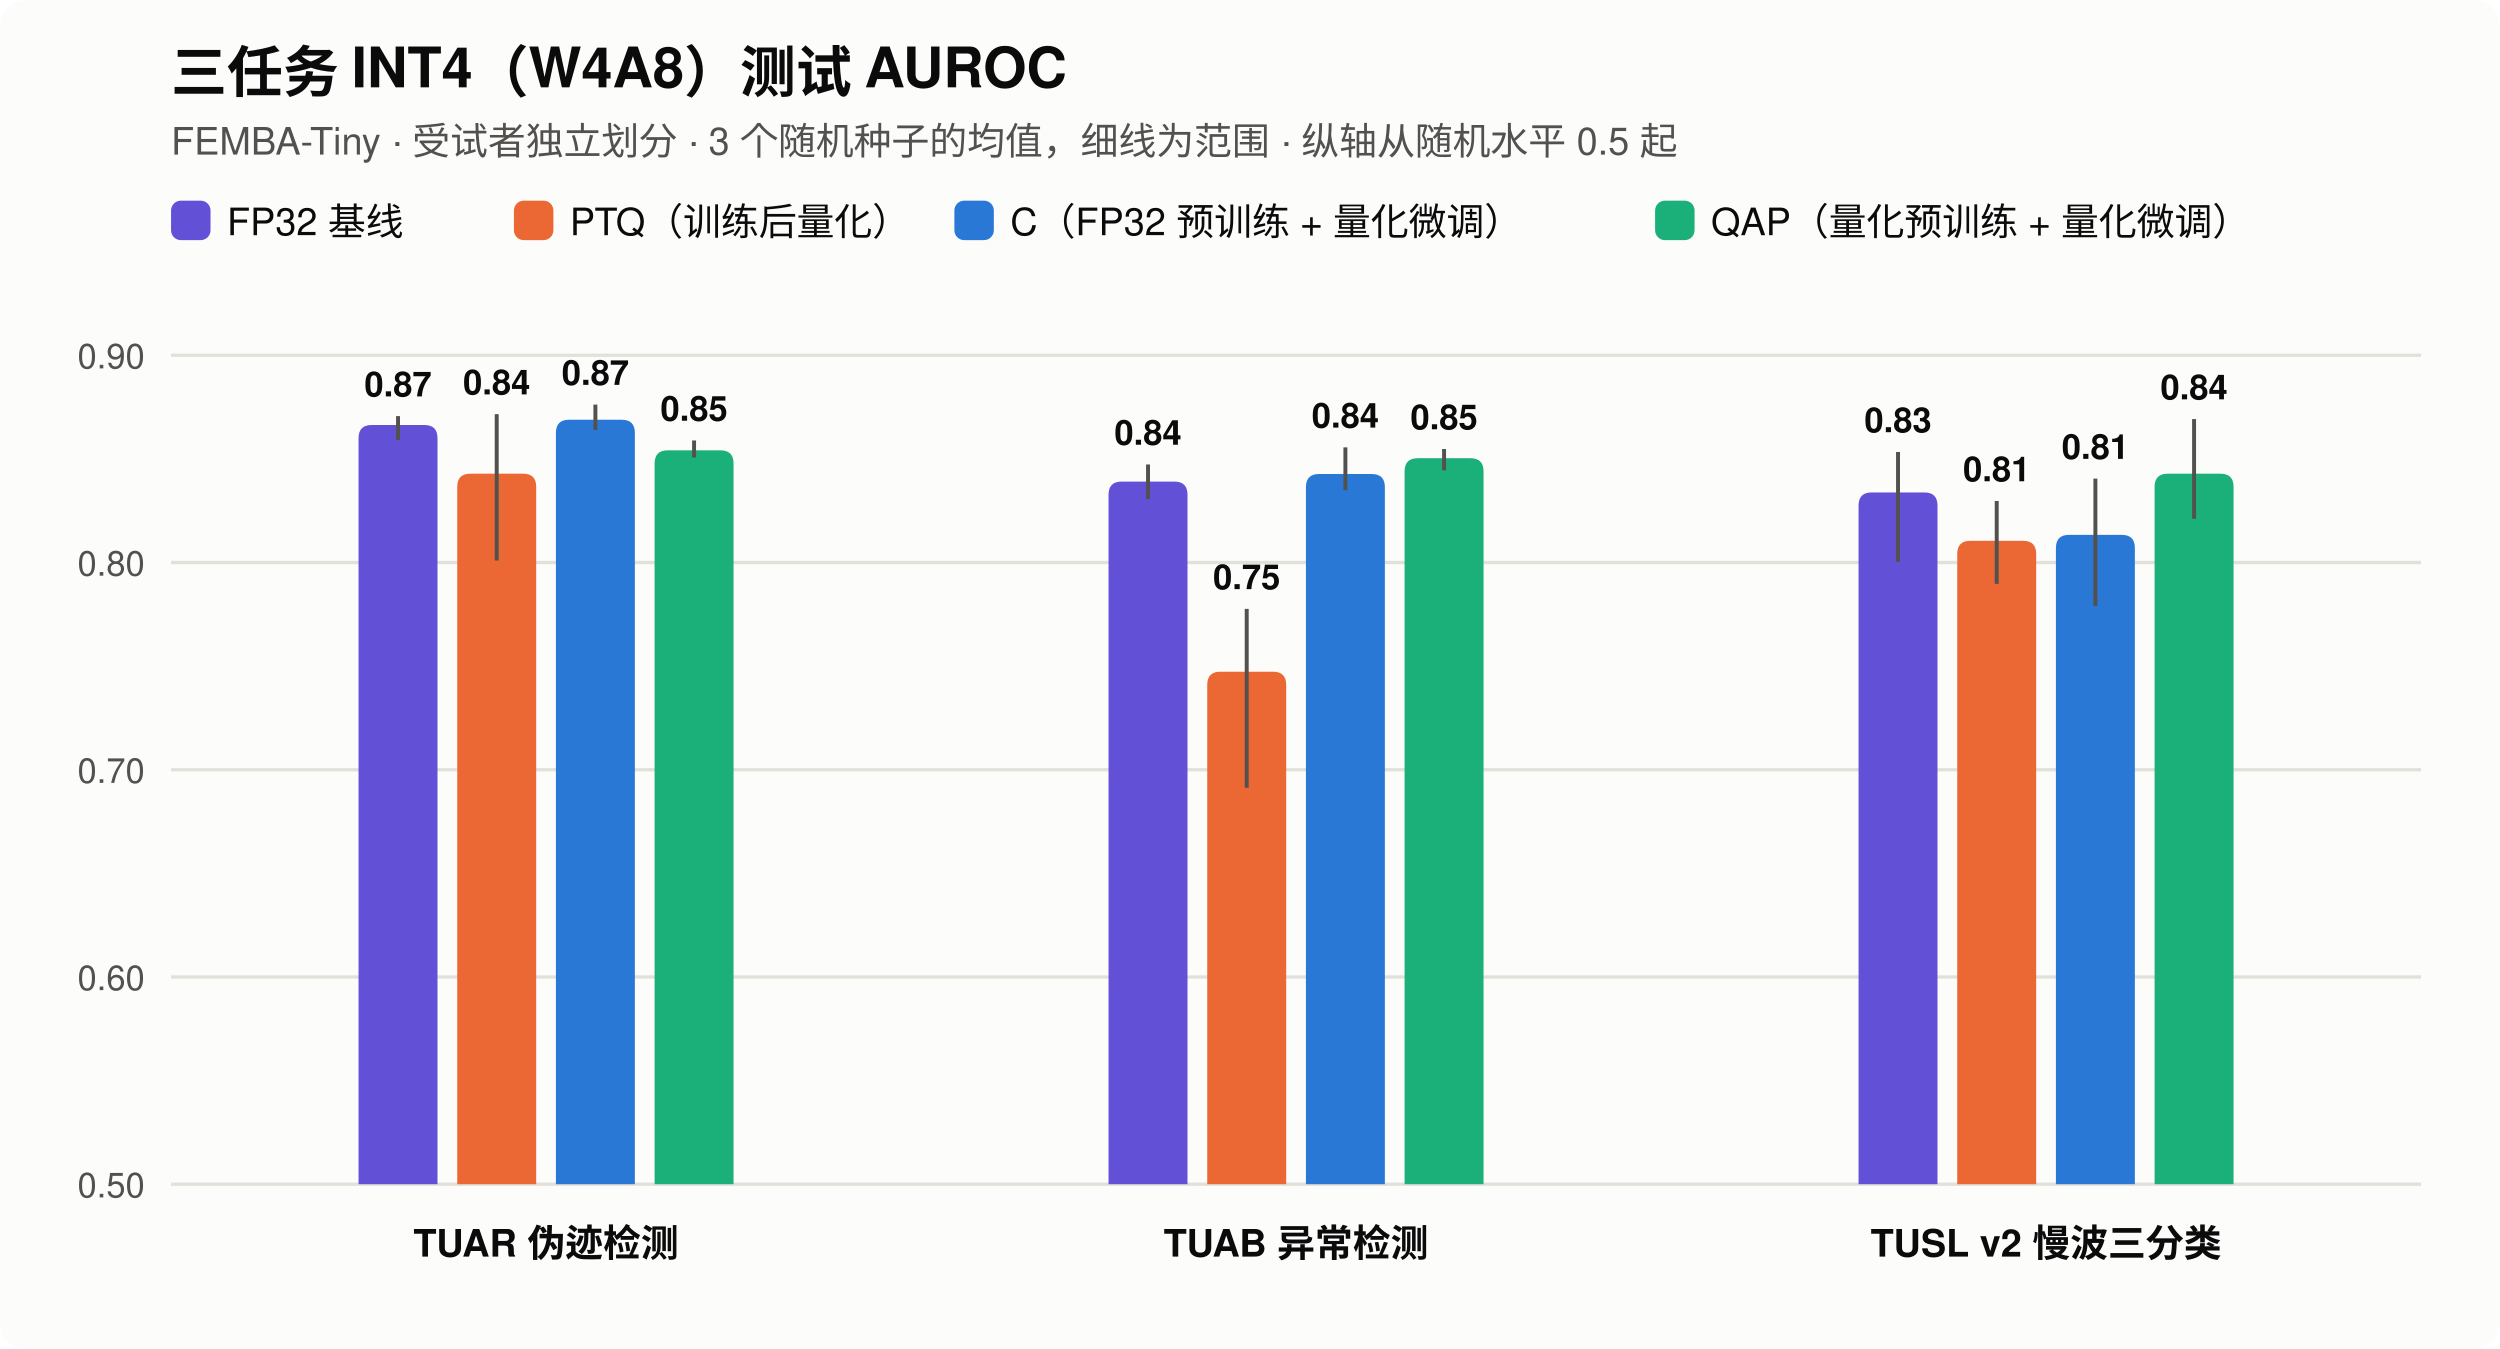
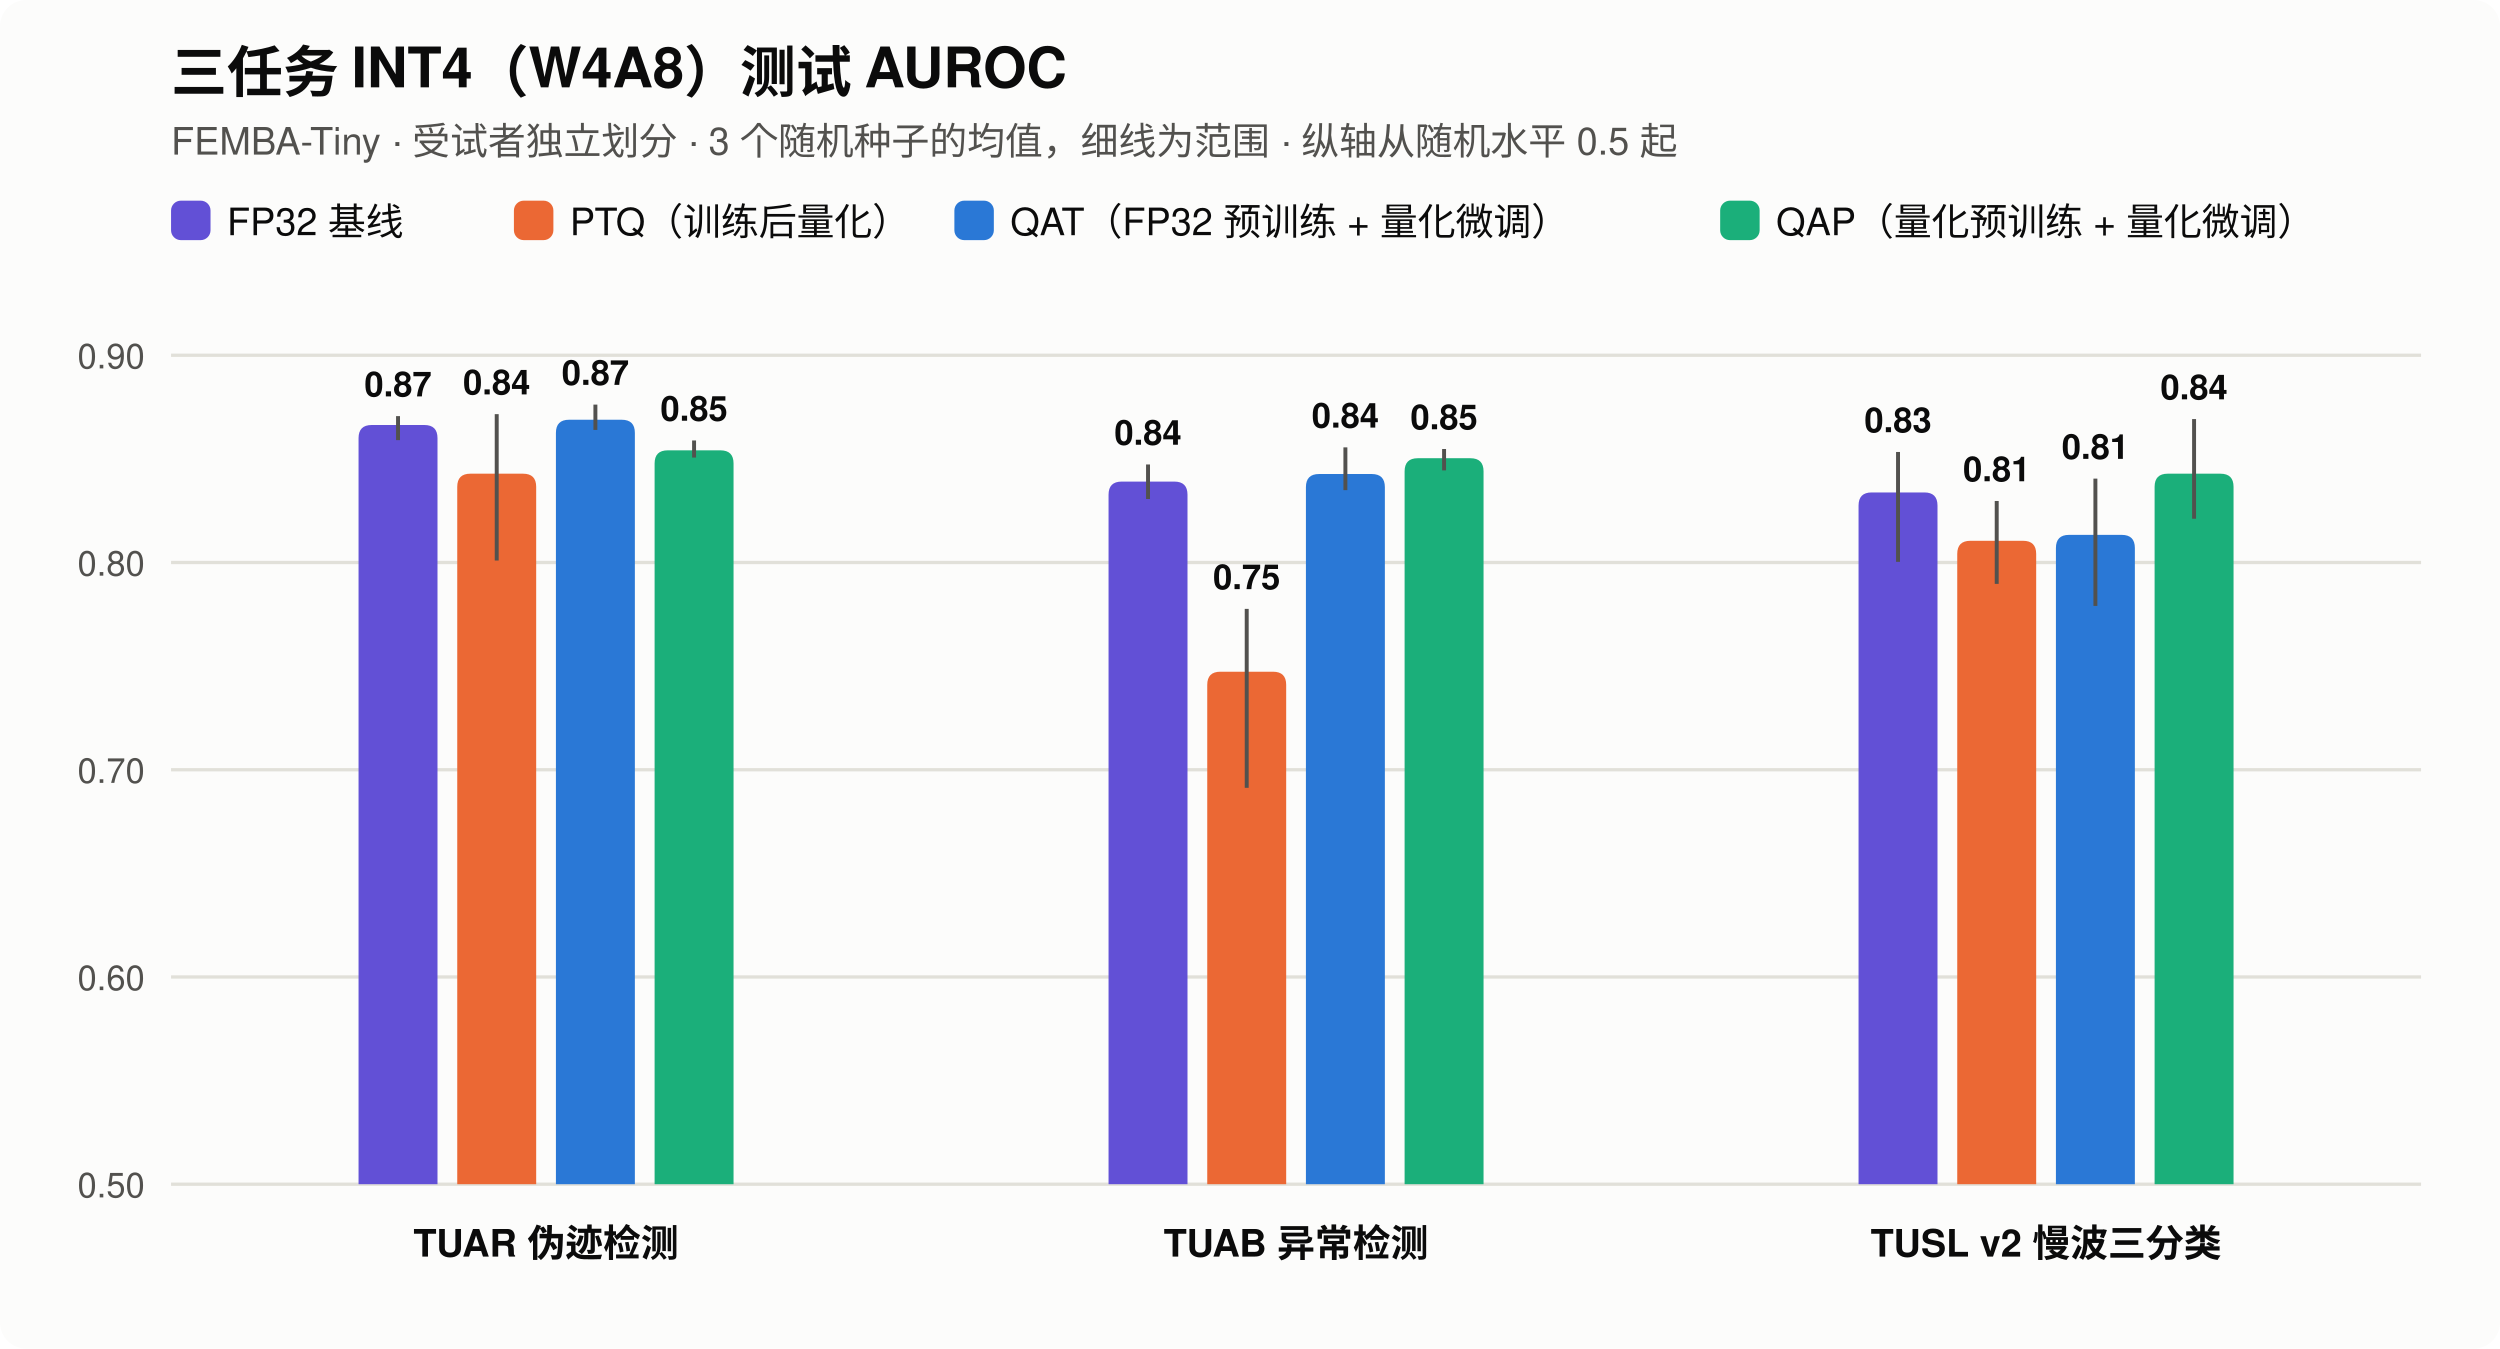
<svg xmlns="http://www.w3.org/2000/svg" viewBox="0 0 760 410" width="760" height="410" role="img">
  <rect width="760" height="410" fill="#fcfcfb" rx="8" />
  <text x="52" y="28" font-size="17" fill="#0b0b0b" text-anchor="start" font-weight="600" font-family="-apple-system, BlinkMacSystemFont, Segoe UI, Helvetica, Arial, sans-serif">三任务 INT4（W4A8）测试 AUROC</text>
  <text x="52" y="47" font-size="11.5" fill="#52514e" text-anchor="start" font-family="-apple-system, BlinkMacSystemFont, Segoe UI, Helvetica, Arial, sans-serif">FEMBA-Tiny · 受试者独立划分 · 3 个随机种子的均值，细线为范围 · 纵轴从随机水平 0.5 起</text>
  <rect x="52" y="61" width="12" height="12" rx="3" fill="#6250d6" />
  <text x="69" y="71.5" font-size="11.5" fill="#0b0b0b" text-anchor="start" font-family="-apple-system, BlinkMacSystemFont, Segoe UI, Helvetica, Arial, sans-serif">FP32 基线</text>
  <rect x="156.23" y="61" width="12" height="12" rx="3" fill="#eb6834" />
  <text x="173.23" y="71.5" font-size="11.5" fill="#0b0b0b" text-anchor="start" font-family="-apple-system, BlinkMacSystemFont, Segoe UI, Helvetica, Arial, sans-serif">PTQ（训练后量化）</text>
  <rect x="290.13" y="61" width="12" height="12" rx="3" fill="#2a78d6" />
-   <text x="307.13" y="71.5" font-size="11.5" fill="#0b0b0b" text-anchor="start" font-family="-apple-system, BlinkMacSystemFont, Segoe UI, Helvetica, Arial, sans-serif">C（FP32 预训练 + 量化微调）</text>
-   <rect x="503.15" y="61" width="12" height="12" rx="3" fill="#1baf7a" />
-   <text x="520.15" y="71.5" font-size="11.5" fill="#0b0b0b" text-anchor="start" font-family="-apple-system, BlinkMacSystemFont, Segoe UI, Helvetica, Arial, sans-serif">QAP（量化预训练 + 量化微调）</text>
+   <text x="307.13" y="71.5" font-size="11.5" fill="#0b0b0b" text-anchor="start" font-family="-apple-system, BlinkMacSystemFont, Segoe UI, Helvetica, Arial, sans-serif">QAT（FP32 预训练 + 量化微调）</text>
+   <rect x="522.93" y="61" width="12" height="12" rx="3" fill="#1baf7a" />
+   <text x="539.93" y="71.5" font-size="11.5" fill="#0b0b0b" text-anchor="start" font-family="-apple-system, BlinkMacSystemFont, Segoe UI, Helvetica, Arial, sans-serif">QAP（量化预训练 + 量化微调）</text>
  <line x1="52" y1="360.0" x2="736" y2="360.0" stroke="#e1e0d9" stroke-width="1" />
  <text x="44" y="364.0" font-size="10.5" fill="#52514e" text-anchor="end" font-family="-apple-system, BlinkMacSystemFont, Segoe UI, Helvetica, Arial, sans-serif">0.50</text>
  <line x1="52" y1="297.0" x2="736" y2="297.0" stroke="#e1e0d9" stroke-width="1" />
  <text x="44" y="301.0" font-size="10.5" fill="#52514e" text-anchor="end" font-family="-apple-system, BlinkMacSystemFont, Segoe UI, Helvetica, Arial, sans-serif">0.60</text>
  <line x1="52" y1="234.0" x2="736" y2="234.0" stroke="#e1e0d9" stroke-width="1" />
  <text x="44" y="238.0" font-size="10.5" fill="#52514e" text-anchor="end" font-family="-apple-system, BlinkMacSystemFont, Segoe UI, Helvetica, Arial, sans-serif">0.70</text>
  <line x1="52" y1="171.0" x2="736" y2="171.0" stroke="#e1e0d9" stroke-width="1" />
  <text x="44" y="175.0" font-size="10.5" fill="#52514e" text-anchor="end" font-family="-apple-system, BlinkMacSystemFont, Segoe UI, Helvetica, Arial, sans-serif">0.80</text>
  <line x1="52" y1="108.0" x2="736" y2="108.0" stroke="#e1e0d9" stroke-width="1" />
  <text x="44" y="112.0" font-size="10.5" fill="#52514e" text-anchor="end" font-family="-apple-system, BlinkMacSystemFont, Segoe UI, Helvetica, Arial, sans-serif">0.90</text>
  <path d="M109.0,360 V133.2 Q109.0,129.2 113.0,129.2 H129.0 Q133.0,129.2 133.0,133.2 V360 Z" fill="#6250d6" />
  <line x1="121.0" y1="126.5" x2="121.0" y2="133.8" stroke="#52514e" stroke-width="1.2" />
  <text x="121.0" y="120.5" font-size="10.5" fill="#0b0b0b" text-anchor="middle" font-weight="600" font-family="-apple-system, BlinkMacSystemFont, Segoe UI, Helvetica, Arial, sans-serif">0.87</text>
  <path d="M139.0,360 V148.0 Q139.0,144.0 143.0,144.0 H159.0 Q163.0,144.0 163.0,148.0 V360 Z" fill="#eb6834" />
  <line x1="151.0" y1="125.9" x2="151.0" y2="170.4" stroke="#52514e" stroke-width="1.2" />
  <text x="151.0" y="119.9" font-size="10.5" fill="#0b0b0b" text-anchor="middle" font-weight="600" font-family="-apple-system, BlinkMacSystemFont, Segoe UI, Helvetica, Arial, sans-serif">0.84</text>
  <path d="M169.0,360 V131.6 Q169.0,127.6 173.0,127.6 H189.0 Q193.0,127.6 193.0,131.6 V360 Z" fill="#2a78d6" />
  <line x1="181.0" y1="123.0" x2="181.0" y2="130.7" stroke="#52514e" stroke-width="1.2" />
  <text x="181.0" y="117.0" font-size="10.5" fill="#0b0b0b" text-anchor="middle" font-weight="600" font-family="-apple-system, BlinkMacSystemFont, Segoe UI, Helvetica, Arial, sans-serif">0.87</text>
  <path d="M199.0,360 V140.9 Q199.0,136.9 203.0,136.9 H219.0 Q223.0,136.9 223.0,140.9 V360 Z" fill="#1baf7a" />
  <line x1="211.0" y1="133.9" x2="211.0" y2="139.1" stroke="#52514e" stroke-width="1.2" />
  <text x="211.0" y="127.9" font-size="10.5" fill="#0b0b0b" text-anchor="middle" font-weight="600" font-family="-apple-system, BlinkMacSystemFont, Segoe UI, Helvetica, Arial, sans-serif">0.85</text>
  <text x="166.0" y="382" font-size="11.5" fill="#0b0b0b" text-anchor="middle" font-weight="600" font-family="-apple-system, BlinkMacSystemFont, Segoe UI, Helvetica, Arial, sans-serif">TUAR 伪迹检测</text>
  <path d="M337.0,360 V150.4 Q337.0,146.4 341.0,146.4 H357.0 Q361.0,146.4 361.0,150.4 V360 Z" fill="#6250d6" />
  <line x1="349.0" y1="141.2" x2="349.0" y2="151.7" stroke="#52514e" stroke-width="1.2" />
  <text x="349.0" y="135.2" font-size="10.5" fill="#0b0b0b" text-anchor="middle" font-weight="600" font-family="-apple-system, BlinkMacSystemFont, Segoe UI, Helvetica, Arial, sans-serif">0.84</text>
  <path d="M367.0,360 V208.2 Q367.0,204.2 371.0,204.2 H387.0 Q391.0,204.2 391.0,208.2 V360 Z" fill="#eb6834" />
  <line x1="379.0" y1="185.1" x2="379.0" y2="239.5" stroke="#52514e" stroke-width="1.2" />
  <text x="379.0" y="179.1" font-size="10.5" fill="#0b0b0b" text-anchor="middle" font-weight="600" font-family="-apple-system, BlinkMacSystemFont, Segoe UI, Helvetica, Arial, sans-serif">0.75</text>
  <path d="M397.0,360 V148.1 Q397.0,144.1 401.0,144.1 H417.0 Q421.0,144.1 421.0,148.1 V360 Z" fill="#2a78d6" />
  <line x1="409.0" y1="136.0" x2="409.0" y2="149.0" stroke="#52514e" stroke-width="1.2" />
  <text x="409.0" y="130.0" font-size="10.5" fill="#0b0b0b" text-anchor="middle" font-weight="600" font-family="-apple-system, BlinkMacSystemFont, Segoe UI, Helvetica, Arial, sans-serif">0.84</text>
  <path d="M427.0,360 V143.3 Q427.0,139.3 431.0,139.3 H447.0 Q451.0,139.3 451.0,143.3 V360 Z" fill="#1baf7a" />
  <line x1="439.0" y1="136.5" x2="439.0" y2="143.0" stroke="#52514e" stroke-width="1.2" />
  <text x="439.0" y="130.5" font-size="10.5" fill="#0b0b0b" text-anchor="middle" font-weight="600" font-family="-apple-system, BlinkMacSystemFont, Segoe UI, Helvetica, Arial, sans-serif">0.85</text>
  <text x="394.0" y="382" font-size="11.5" fill="#0b0b0b" text-anchor="middle" font-weight="600" font-family="-apple-system, BlinkMacSystemFont, Segoe UI, Helvetica, Arial, sans-serif">TUAB 异常检测</text>
  <path d="M565.0,360 V153.7 Q565.0,149.7 569.0,149.7 H585.0 Q589.0,149.7 589.0,153.7 V360 Z" fill="#6250d6" />
  <line x1="577.0" y1="137.4" x2="577.0" y2="170.8" stroke="#52514e" stroke-width="1.2" />
  <text x="577.0" y="131.4" font-size="10.5" fill="#0b0b0b" text-anchor="middle" font-weight="600" font-family="-apple-system, BlinkMacSystemFont, Segoe UI, Helvetica, Arial, sans-serif">0.83</text>
  <path d="M595.0,360 V168.4 Q595.0,164.4 599.0,164.4 H615.0 Q619.0,164.4 619.0,168.4 V360 Z" fill="#eb6834" />
  <line x1="607.0" y1="152.3" x2="607.0" y2="177.5" stroke="#52514e" stroke-width="1.2" />
  <text x="607.0" y="146.3" font-size="10.5" fill="#0b0b0b" text-anchor="middle" font-weight="600" font-family="-apple-system, BlinkMacSystemFont, Segoe UI, Helvetica, Arial, sans-serif">0.81</text>
  <path d="M625.0,360 V166.6 Q625.0,162.6 629.0,162.6 H645.0 Q649.0,162.6 649.0,166.6 V360 Z" fill="#2a78d6" />
  <line x1="637.0" y1="145.5" x2="637.0" y2="184.2" stroke="#52514e" stroke-width="1.2" />
  <text x="637.0" y="139.5" font-size="10.5" fill="#0b0b0b" text-anchor="middle" font-weight="600" font-family="-apple-system, BlinkMacSystemFont, Segoe UI, Helvetica, Arial, sans-serif">0.81</text>
  <path d="M655.0,360 V148.0 Q655.0,144.0 659.0,144.0 H675.0 Q679.0,144.0 679.0,148.0 V360 Z" fill="#1baf7a" />
  <line x1="667.0" y1="127.4" x2="667.0" y2="157.7" stroke="#52514e" stroke-width="1.2" />
  <text x="667.0" y="121.4" font-size="10.5" fill="#0b0b0b" text-anchor="middle" font-weight="600" font-family="-apple-system, BlinkMacSystemFont, Segoe UI, Helvetica, Arial, sans-serif">0.84</text>
  <text x="622.0" y="382" font-size="11.5" fill="#0b0b0b" text-anchor="middle" font-weight="600" font-family="-apple-system, BlinkMacSystemFont, Segoe UI, Helvetica, Arial, sans-serif">TUSL v2 慢波三分类</text>
</svg>
